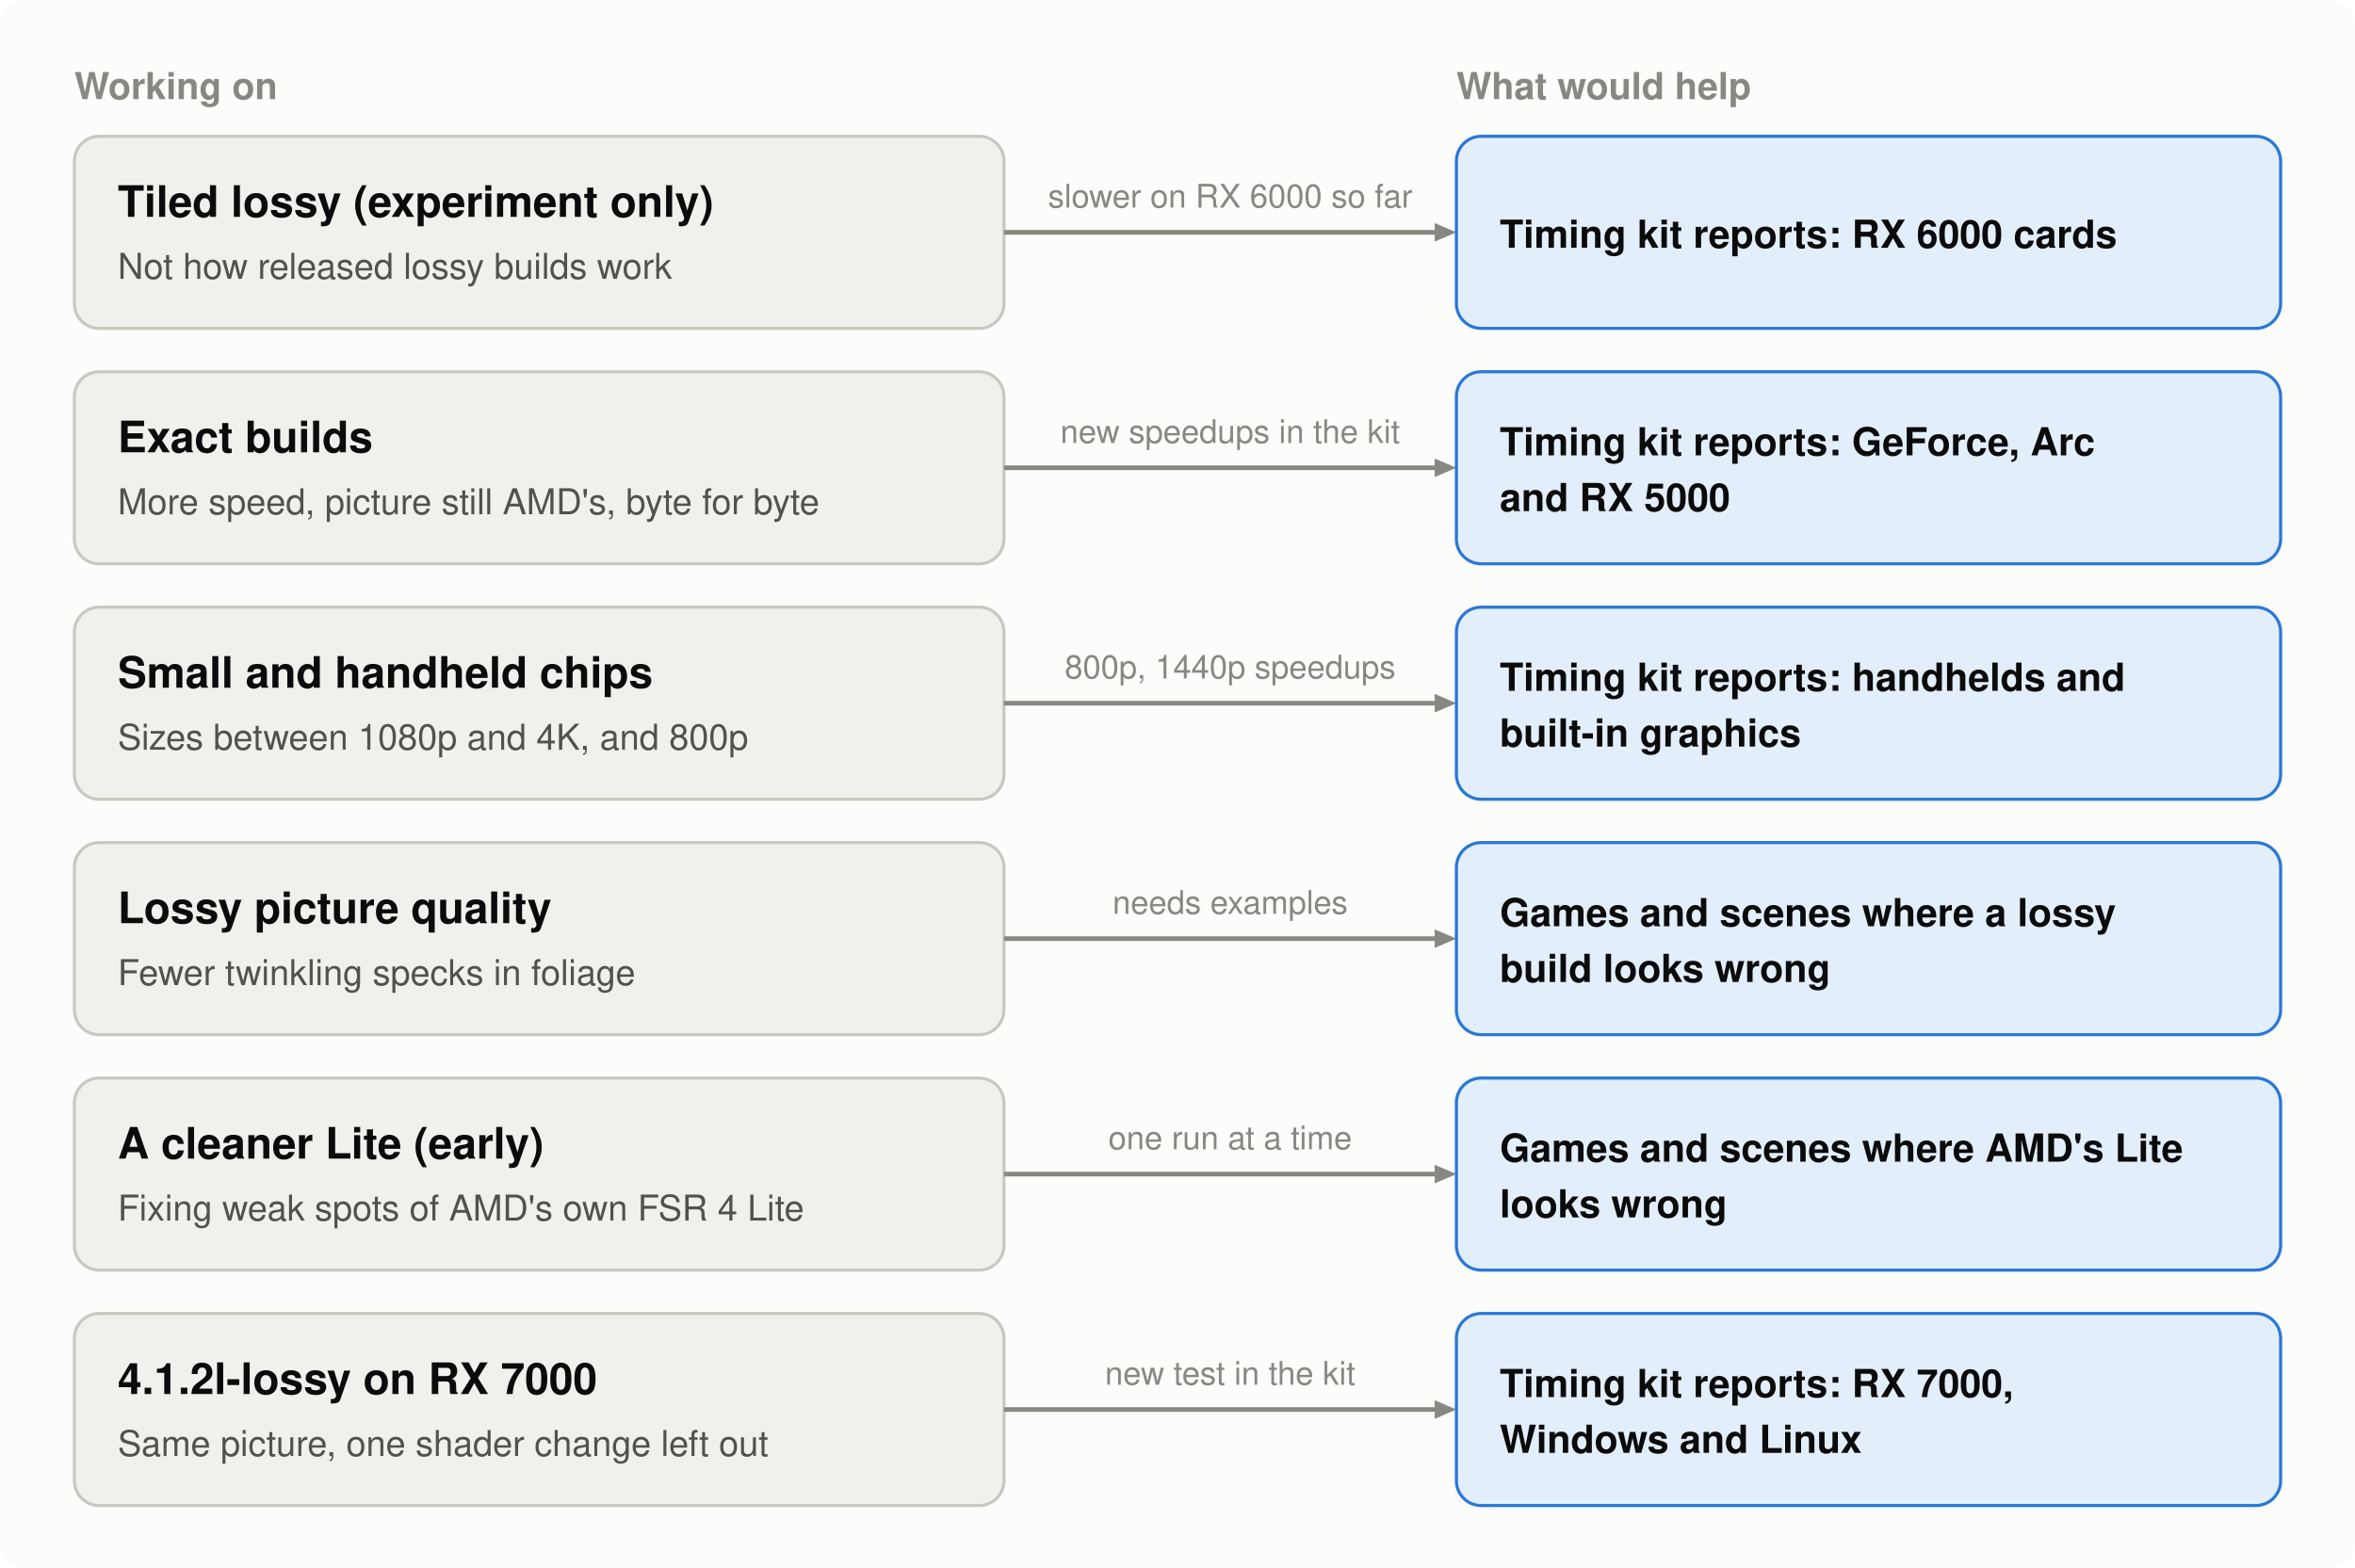
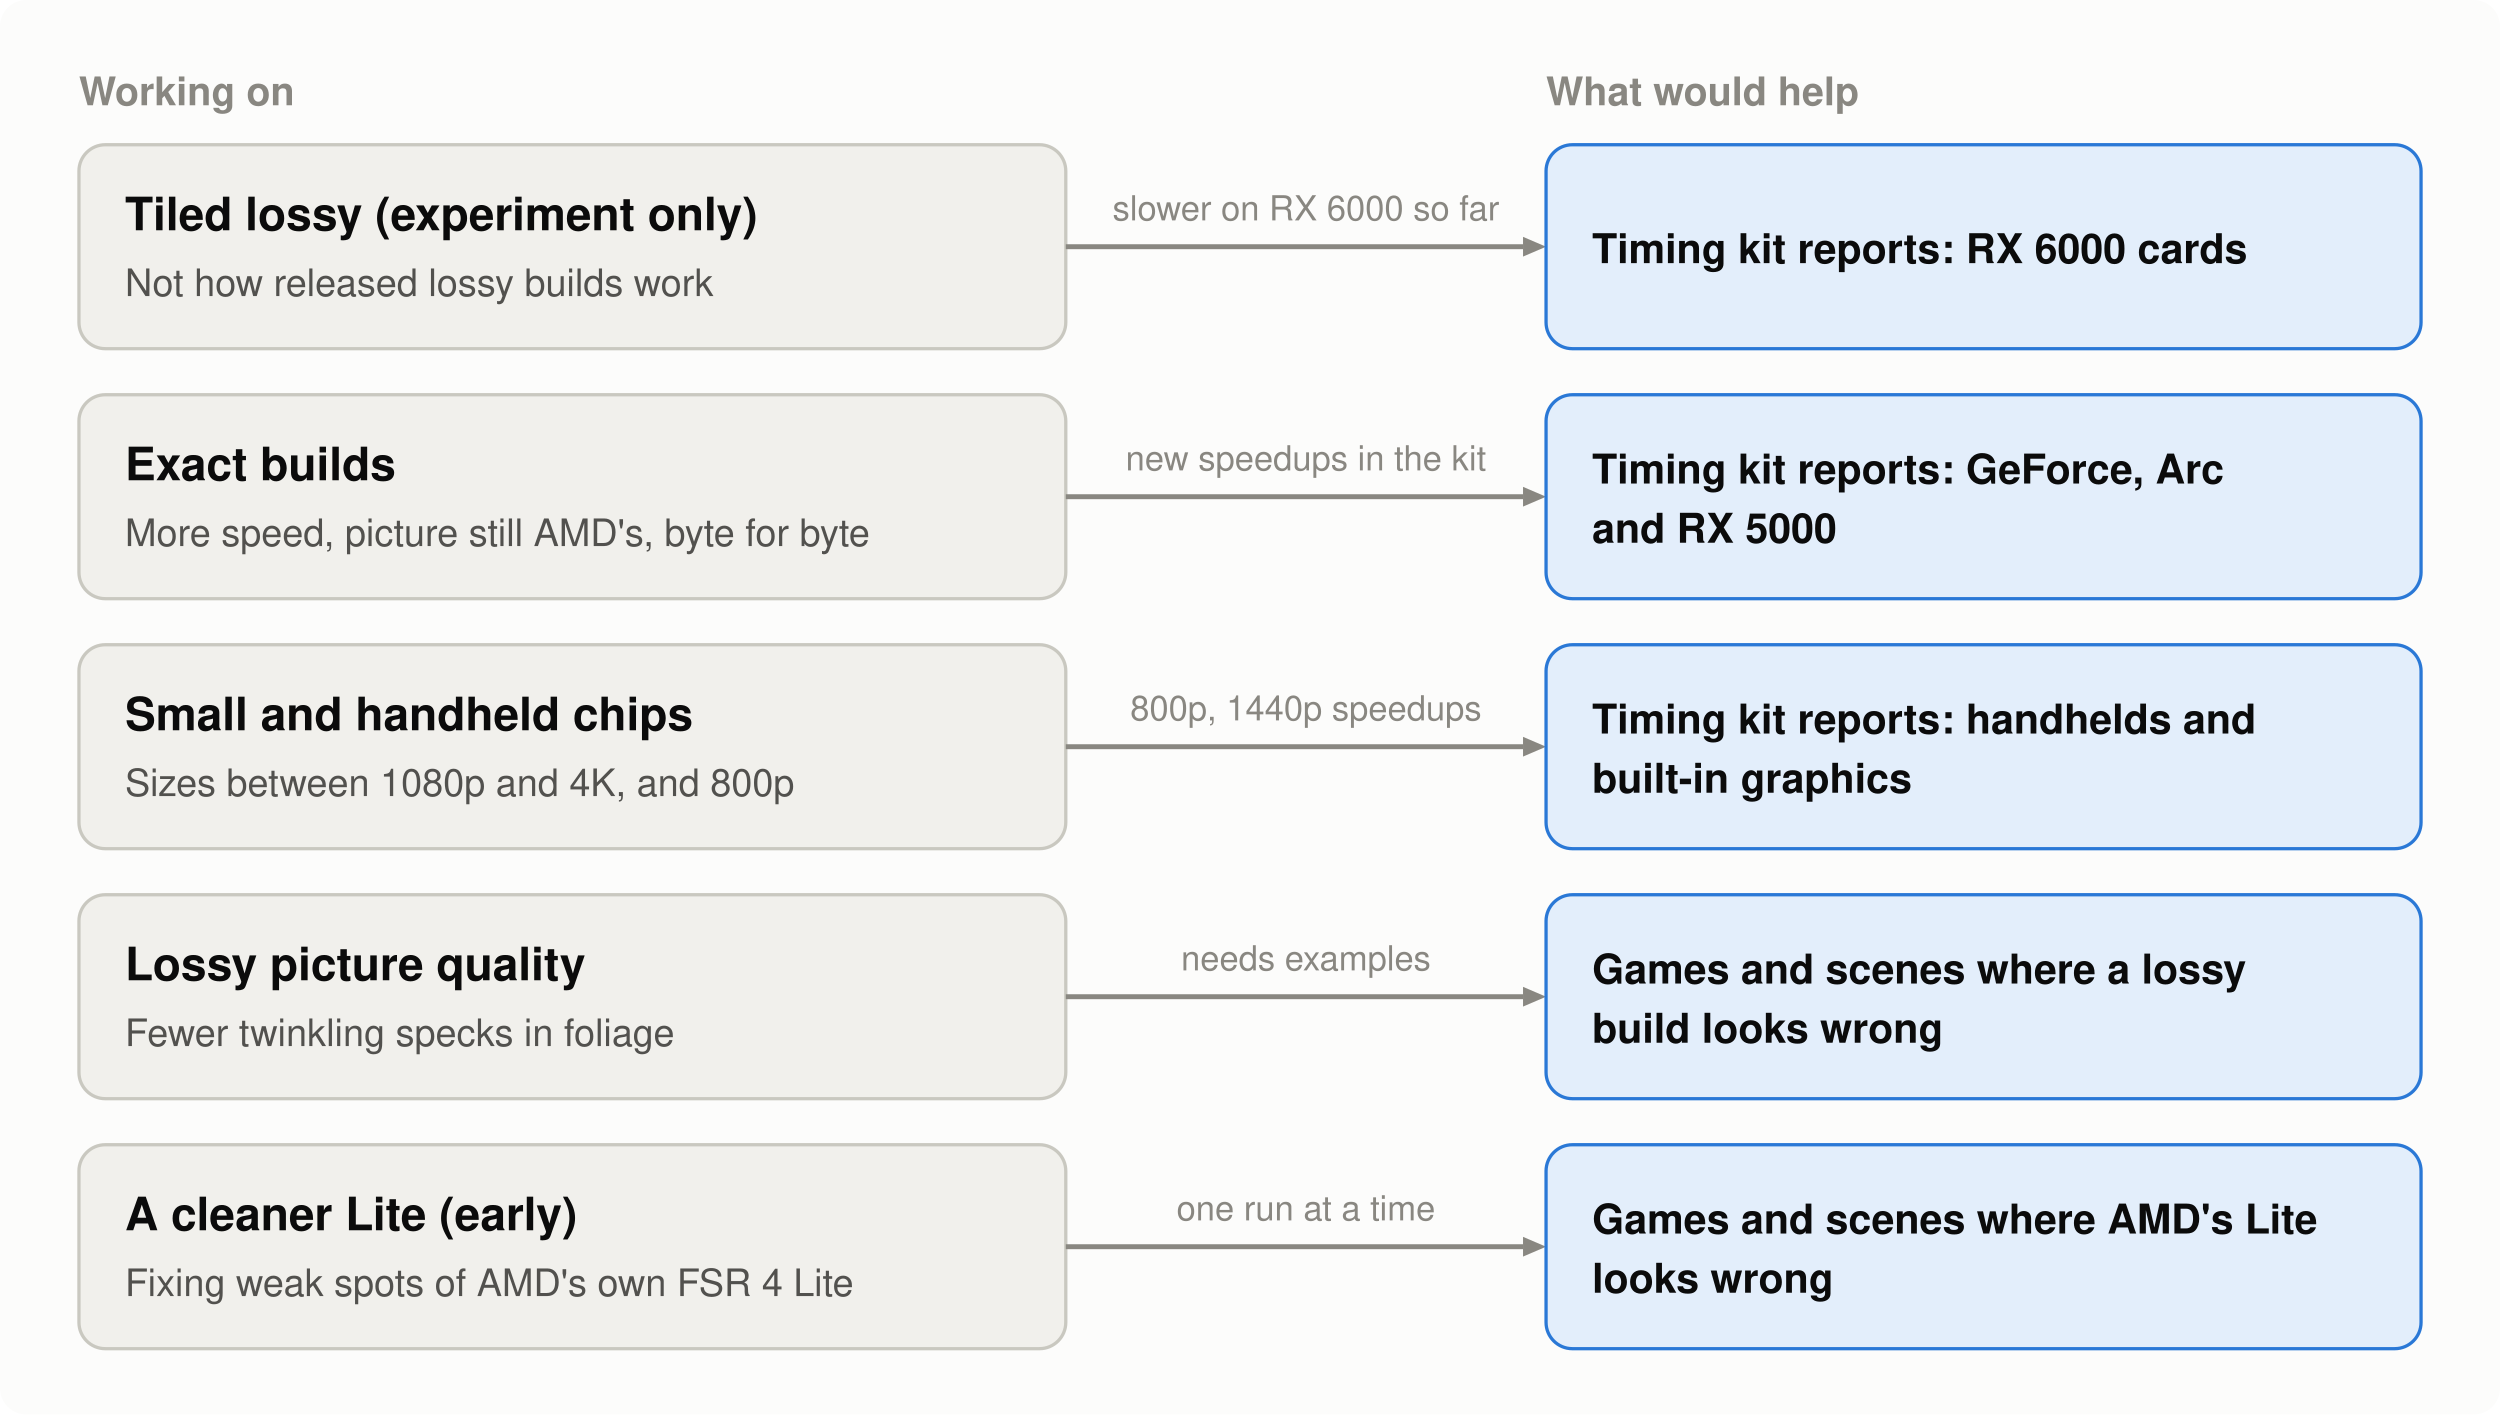
- <svg xmlns="http://www.w3.org/2000/svg" width="760" height="506" viewBox="0 0 760 506" role="img" aria-label="6 parts being worked on, each with what would help: Tiled lossy (experiment only): Timing kit reports: RX 6000 cards; Exact builds: Timing kit reports: GeForce, Arc and RX 5000; Small and handheld chips: Timing kit reports: handhelds and built-in graphics; Lossy picture quality: Games and scenes where a lossy build looks wrong; A cleaner Lite (early): Games and scenes where AMD's Lite looks wrong; 4.1.2l-lossy on RX 7000: Timing kit reports: RX 7000, Windows and Linux">
-   <rect width="760" height="506" rx="8" fill="#fcfcfb" />
+ <svg xmlns="http://www.w3.org/2000/svg" width="760" height="430" viewBox="0 0 760 430" role="img" aria-label="5 parts being worked on, each with what would help: Tiled lossy (experiment only): Timing kit reports: RX 6000 cards; Exact builds: Timing kit reports: GeForce, Arc and RX 5000; Small and handheld chips: Timing kit reports: handhelds and built-in graphics; Lossy picture quality: Games and scenes where a lossy build looks wrong; A cleaner Lite (early): Games and scenes where AMD's Lite looks wrong">
+   <rect width="760" height="430" rx="8" fill="#fcfcfb" />
  <text x="24" y="32" font-family="-apple-system, 'Segoe UI', Helvetica, Arial, sans-serif" font-size="12" font-weight="600" text-anchor="start" fill="#898781">Working on</text>
  <text x="470" y="32" font-family="-apple-system, 'Segoe UI', Helvetica, Arial, sans-serif" font-size="12" font-weight="600" text-anchor="start" fill="#898781">What would help</text>
  <rect x="24" y="44" width="300" height="62" rx="8" fill="#f1f0ec" stroke="#c9c8c0" />
  <text x="38" y="70" font-family="-apple-system, 'Segoe UI', Helvetica, Arial, sans-serif" font-size="14" font-weight="600" text-anchor="start" fill="#0b0b0b">Tiled lossy (experiment only)</text>
  <text x="38" y="90" font-family="-apple-system, 'Segoe UI', Helvetica, Arial, sans-serif" font-size="11.5" text-anchor="start" fill="#52514e">Not how released lossy builds work</text>
  <line x1="324" y1="75" x2="463" y2="75" stroke="#898781" stroke-width="1.5" />
  <polygon points="470,75 463,72 463,78" fill="#898781" />
  <text x="397" y="67" font-family="-apple-system, 'Segoe UI', Helvetica, Arial, sans-serif" font-size="10.5" text-anchor="middle" fill="#898781">slower on RX 6000 so far</text>
  <rect x="470" y="44" width="266" height="62" rx="8" fill="#e3eefb" stroke="#2a78d6" />
  <text x="484" y="80" font-family="-apple-system, 'Segoe UI', Helvetica, Arial, sans-serif" font-size="12.5" font-weight="600" text-anchor="start" fill="#0b0b0b">Timing kit reports: RX 6000 cards</text>
  <rect x="24" y="120" width="300" height="62" rx="8" fill="#f1f0ec" stroke="#c9c8c0" />
  <text x="38" y="146" font-family="-apple-system, 'Segoe UI', Helvetica, Arial, sans-serif" font-size="14" font-weight="600" text-anchor="start" fill="#0b0b0b">Exact builds</text>
  <text x="38" y="166" font-family="-apple-system, 'Segoe UI', Helvetica, Arial, sans-serif" font-size="11.5" text-anchor="start" fill="#52514e">More speed, picture still AMD's, byte for byte</text>
  <line x1="324" y1="151" x2="463" y2="151" stroke="#898781" stroke-width="1.5" />
  <polygon points="470,151 463,148 463,154" fill="#898781" />
  <text x="397" y="143" font-family="-apple-system, 'Segoe UI', Helvetica, Arial, sans-serif" font-size="10.5" text-anchor="middle" fill="#898781">new speedups in the kit</text>
  <rect x="470" y="120" width="266" height="62" rx="8" fill="#e3eefb" stroke="#2a78d6" />
  <text x="484" y="147" font-family="-apple-system, 'Segoe UI', Helvetica, Arial, sans-serif" font-size="12.5" font-weight="600" text-anchor="start" fill="#0b0b0b">Timing kit reports: GeForce, Arc</text>
  <text x="484" y="165" font-family="-apple-system, 'Segoe UI', Helvetica, Arial, sans-serif" font-size="12.5" font-weight="600" text-anchor="start" fill="#0b0b0b">and RX 5000</text>
  <rect x="24" y="196" width="300" height="62" rx="8" fill="#f1f0ec" stroke="#c9c8c0" />
  <text x="38" y="222" font-family="-apple-system, 'Segoe UI', Helvetica, Arial, sans-serif" font-size="14" font-weight="600" text-anchor="start" fill="#0b0b0b">Small and handheld chips</text>
  <text x="38" y="242" font-family="-apple-system, 'Segoe UI', Helvetica, Arial, sans-serif" font-size="11.5" text-anchor="start" fill="#52514e">Sizes between 1080p and 4K, and 800p</text>
  <line x1="324" y1="227" x2="463" y2="227" stroke="#898781" stroke-width="1.5" />
  <polygon points="470,227 463,224 463,230" fill="#898781" />
  <text x="397" y="219" font-family="-apple-system, 'Segoe UI', Helvetica, Arial, sans-serif" font-size="10.5" text-anchor="middle" fill="#898781">800p, 1440p speedups</text>
  <rect x="470" y="196" width="266" height="62" rx="8" fill="#e3eefb" stroke="#2a78d6" />
  <text x="484" y="223" font-family="-apple-system, 'Segoe UI', Helvetica, Arial, sans-serif" font-size="12.5" font-weight="600" text-anchor="start" fill="#0b0b0b">Timing kit reports: handhelds and</text>
  <text x="484" y="241" font-family="-apple-system, 'Segoe UI', Helvetica, Arial, sans-serif" font-size="12.5" font-weight="600" text-anchor="start" fill="#0b0b0b">built-in graphics</text>
  <rect x="24" y="272" width="300" height="62" rx="8" fill="#f1f0ec" stroke="#c9c8c0" />
  <text x="38" y="298" font-family="-apple-system, 'Segoe UI', Helvetica, Arial, sans-serif" font-size="14" font-weight="600" text-anchor="start" fill="#0b0b0b">Lossy picture quality</text>
  <text x="38" y="318" font-family="-apple-system, 'Segoe UI', Helvetica, Arial, sans-serif" font-size="11.5" text-anchor="start" fill="#52514e">Fewer twinkling specks in foliage</text>
  <line x1="324" y1="303" x2="463" y2="303" stroke="#898781" stroke-width="1.5" />
  <polygon points="470,303 463,300 463,306" fill="#898781" />
  <text x="397" y="295" font-family="-apple-system, 'Segoe UI', Helvetica, Arial, sans-serif" font-size="10.5" text-anchor="middle" fill="#898781">needs examples</text>
  <rect x="470" y="272" width="266" height="62" rx="8" fill="#e3eefb" stroke="#2a78d6" />
  <text x="484" y="299" font-family="-apple-system, 'Segoe UI', Helvetica, Arial, sans-serif" font-size="12.5" font-weight="600" text-anchor="start" fill="#0b0b0b">Games and scenes where a lossy</text>
  <text x="484" y="317" font-family="-apple-system, 'Segoe UI', Helvetica, Arial, sans-serif" font-size="12.5" font-weight="600" text-anchor="start" fill="#0b0b0b">build looks wrong</text>
  <rect x="24" y="348" width="300" height="62" rx="8" fill="#f1f0ec" stroke="#c9c8c0" />
  <text x="38" y="374" font-family="-apple-system, 'Segoe UI', Helvetica, Arial, sans-serif" font-size="14" font-weight="600" text-anchor="start" fill="#0b0b0b">A cleaner Lite (early)</text>
  <text x="38" y="394" font-family="-apple-system, 'Segoe UI', Helvetica, Arial, sans-serif" font-size="11.5" text-anchor="start" fill="#52514e">Fixing weak spots of AMD's own FSR 4 Lite</text>
  <line x1="324" y1="379" x2="463" y2="379" stroke="#898781" stroke-width="1.5" />
  <polygon points="470,379 463,376 463,382" fill="#898781" />
  <text x="397" y="371" font-family="-apple-system, 'Segoe UI', Helvetica, Arial, sans-serif" font-size="10.5" text-anchor="middle" fill="#898781">one run at a time</text>
  <rect x="470" y="348" width="266" height="62" rx="8" fill="#e3eefb" stroke="#2a78d6" />
  <text x="484" y="375" font-family="-apple-system, 'Segoe UI', Helvetica, Arial, sans-serif" font-size="12.5" font-weight="600" text-anchor="start" fill="#0b0b0b">Games and scenes where AMD's Lite</text>
  <text x="484" y="393" font-family="-apple-system, 'Segoe UI', Helvetica, Arial, sans-serif" font-size="12.5" font-weight="600" text-anchor="start" fill="#0b0b0b">looks wrong</text>
-   <rect x="24" y="424" width="300" height="62" rx="8" fill="#f1f0ec" stroke="#c9c8c0" />
-   <text x="38" y="450" font-family="-apple-system, 'Segoe UI', Helvetica, Arial, sans-serif" font-size="14" font-weight="600" text-anchor="start" fill="#0b0b0b">4.1.2l-lossy on RX 7000</text>
-   <text x="38" y="470" font-family="-apple-system, 'Segoe UI', Helvetica, Arial, sans-serif" font-size="11.5" text-anchor="start" fill="#52514e">Same picture, one shader change left out</text>
-   <line x1="324" y1="455" x2="463" y2="455" stroke="#898781" stroke-width="1.5" />
-   <polygon points="470,455 463,452 463,458" fill="#898781" />
-   <text x="397" y="447" font-family="-apple-system, 'Segoe UI', Helvetica, Arial, sans-serif" font-size="10.5" text-anchor="middle" fill="#898781">new test in the kit</text>
-   <rect x="470" y="424" width="266" height="62" rx="8" fill="#e3eefb" stroke="#2a78d6" />
-   <text x="484" y="451" font-family="-apple-system, 'Segoe UI', Helvetica, Arial, sans-serif" font-size="12.5" font-weight="600" text-anchor="start" fill="#0b0b0b">Timing kit reports: RX 7000,</text>
-   <text x="484" y="469" font-family="-apple-system, 'Segoe UI', Helvetica, Arial, sans-serif" font-size="12.5" font-weight="600" text-anchor="start" fill="#0b0b0b">Windows and Linux</text>
</svg>
